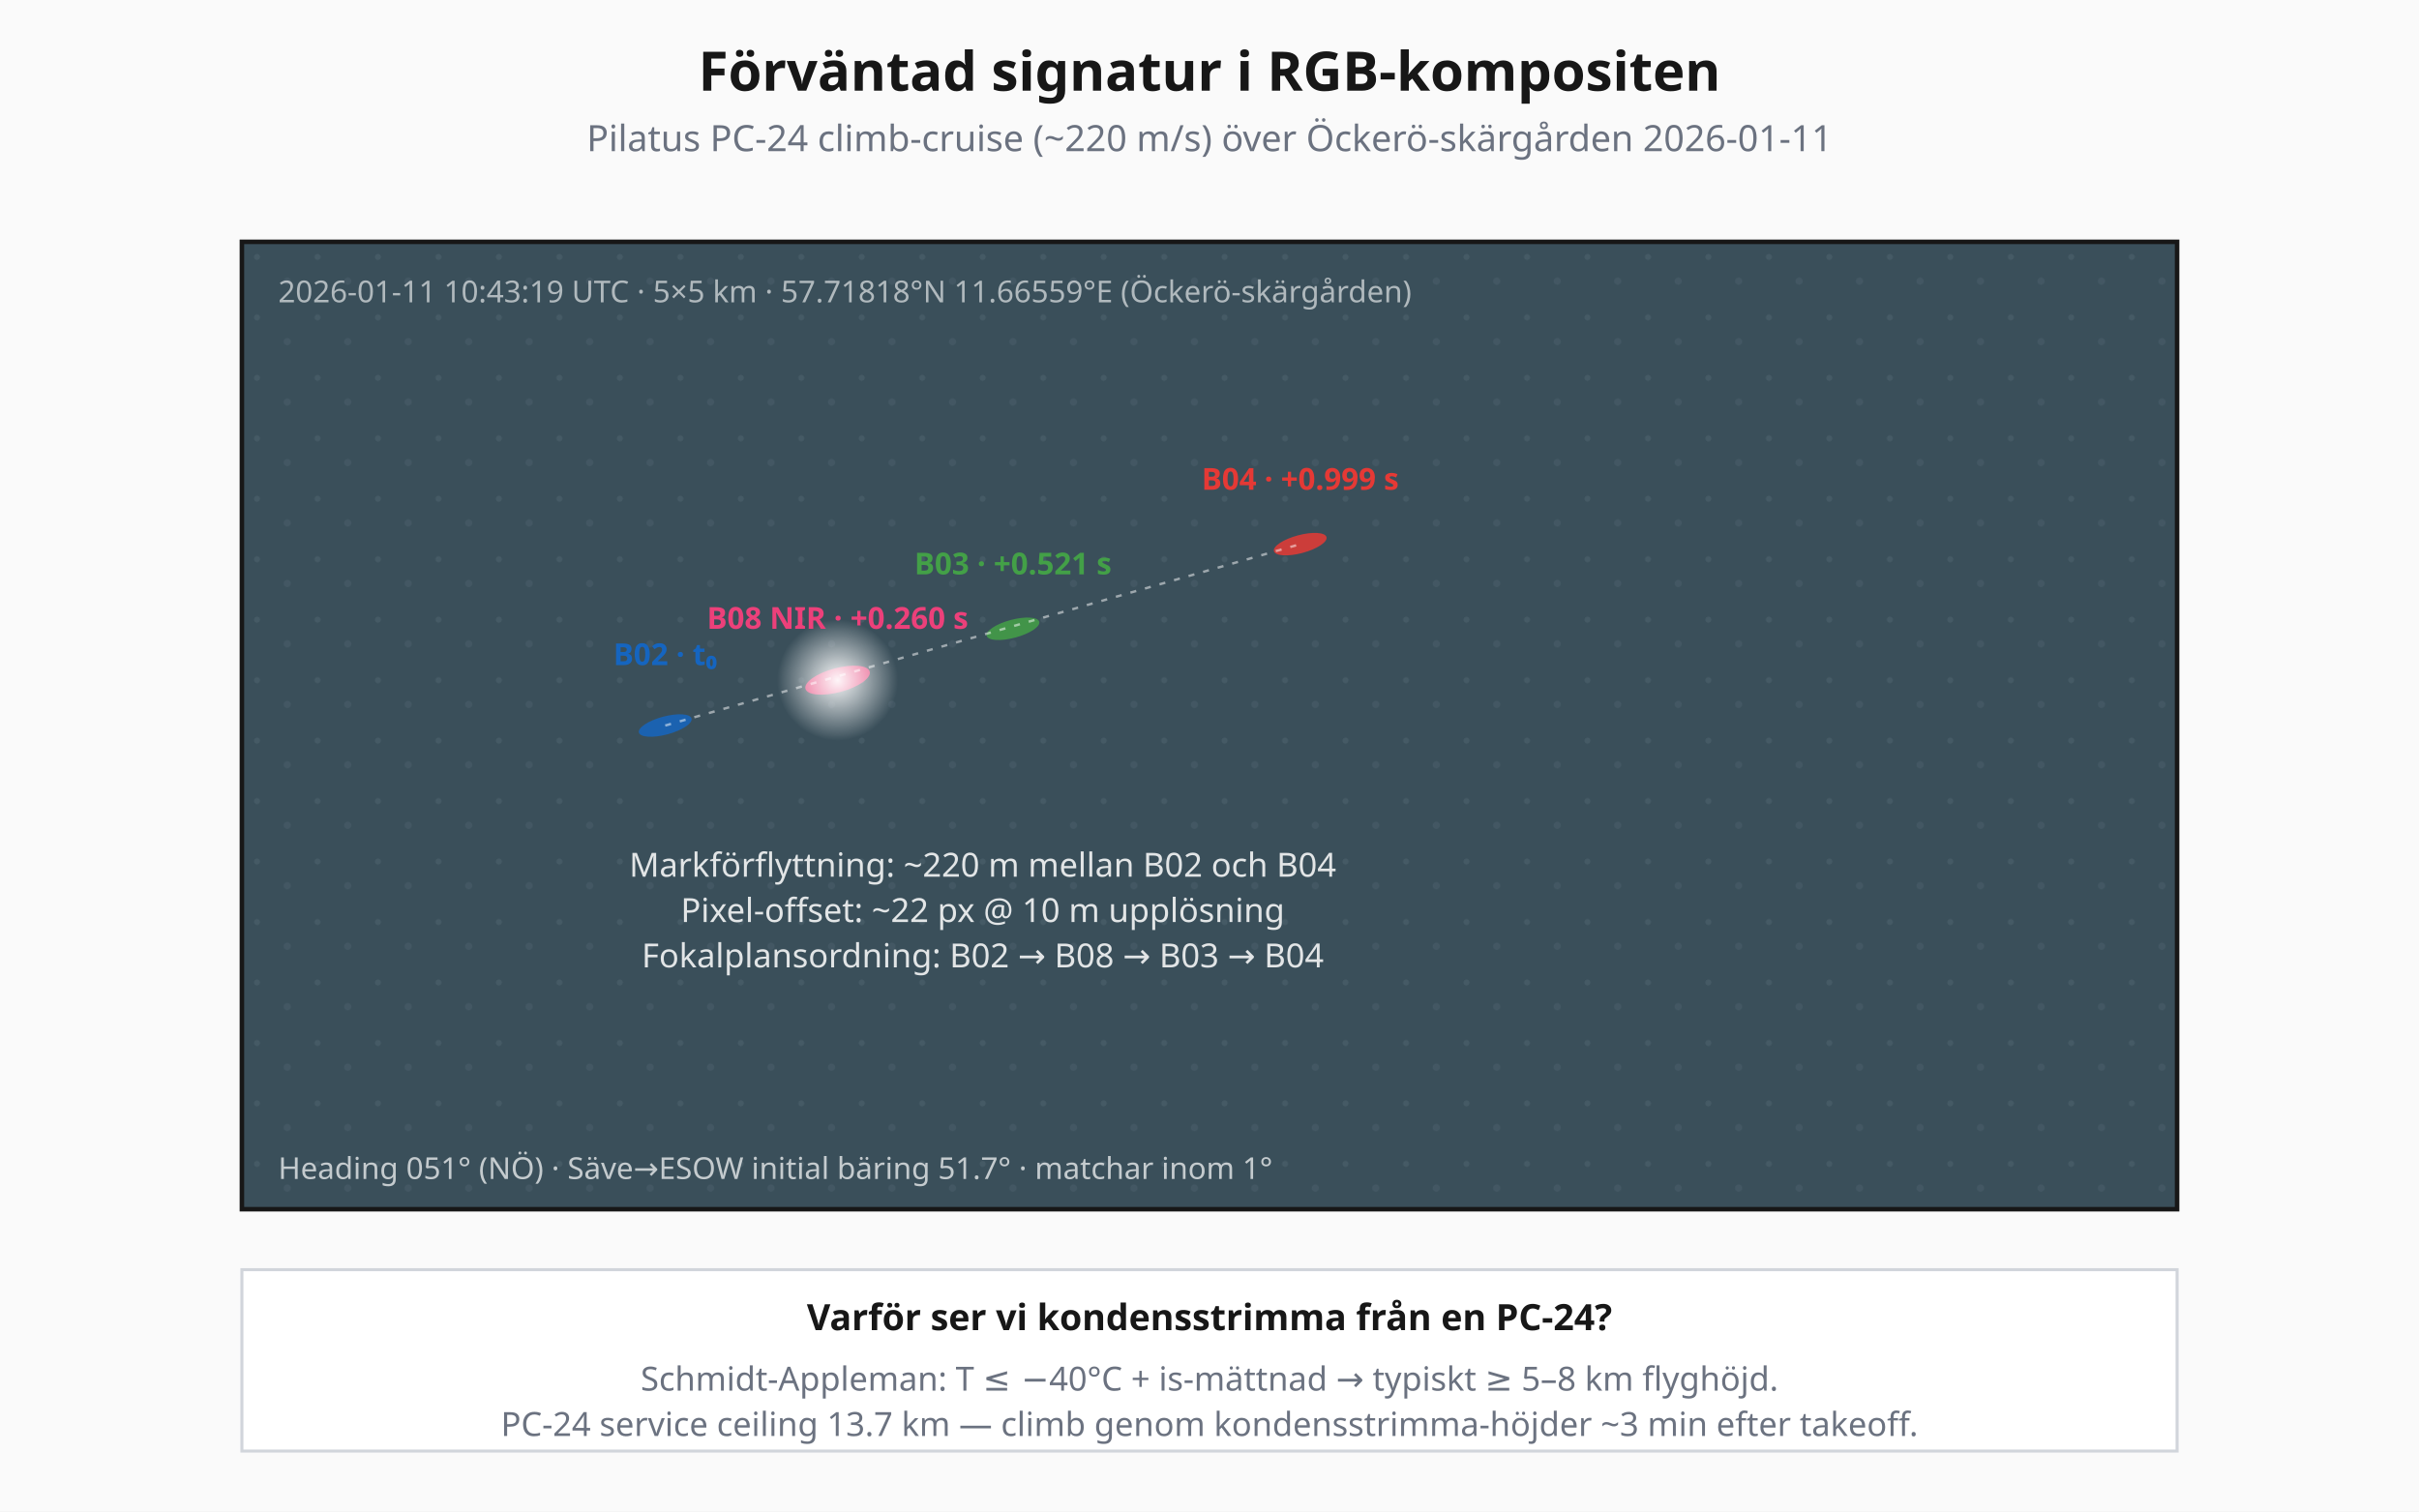
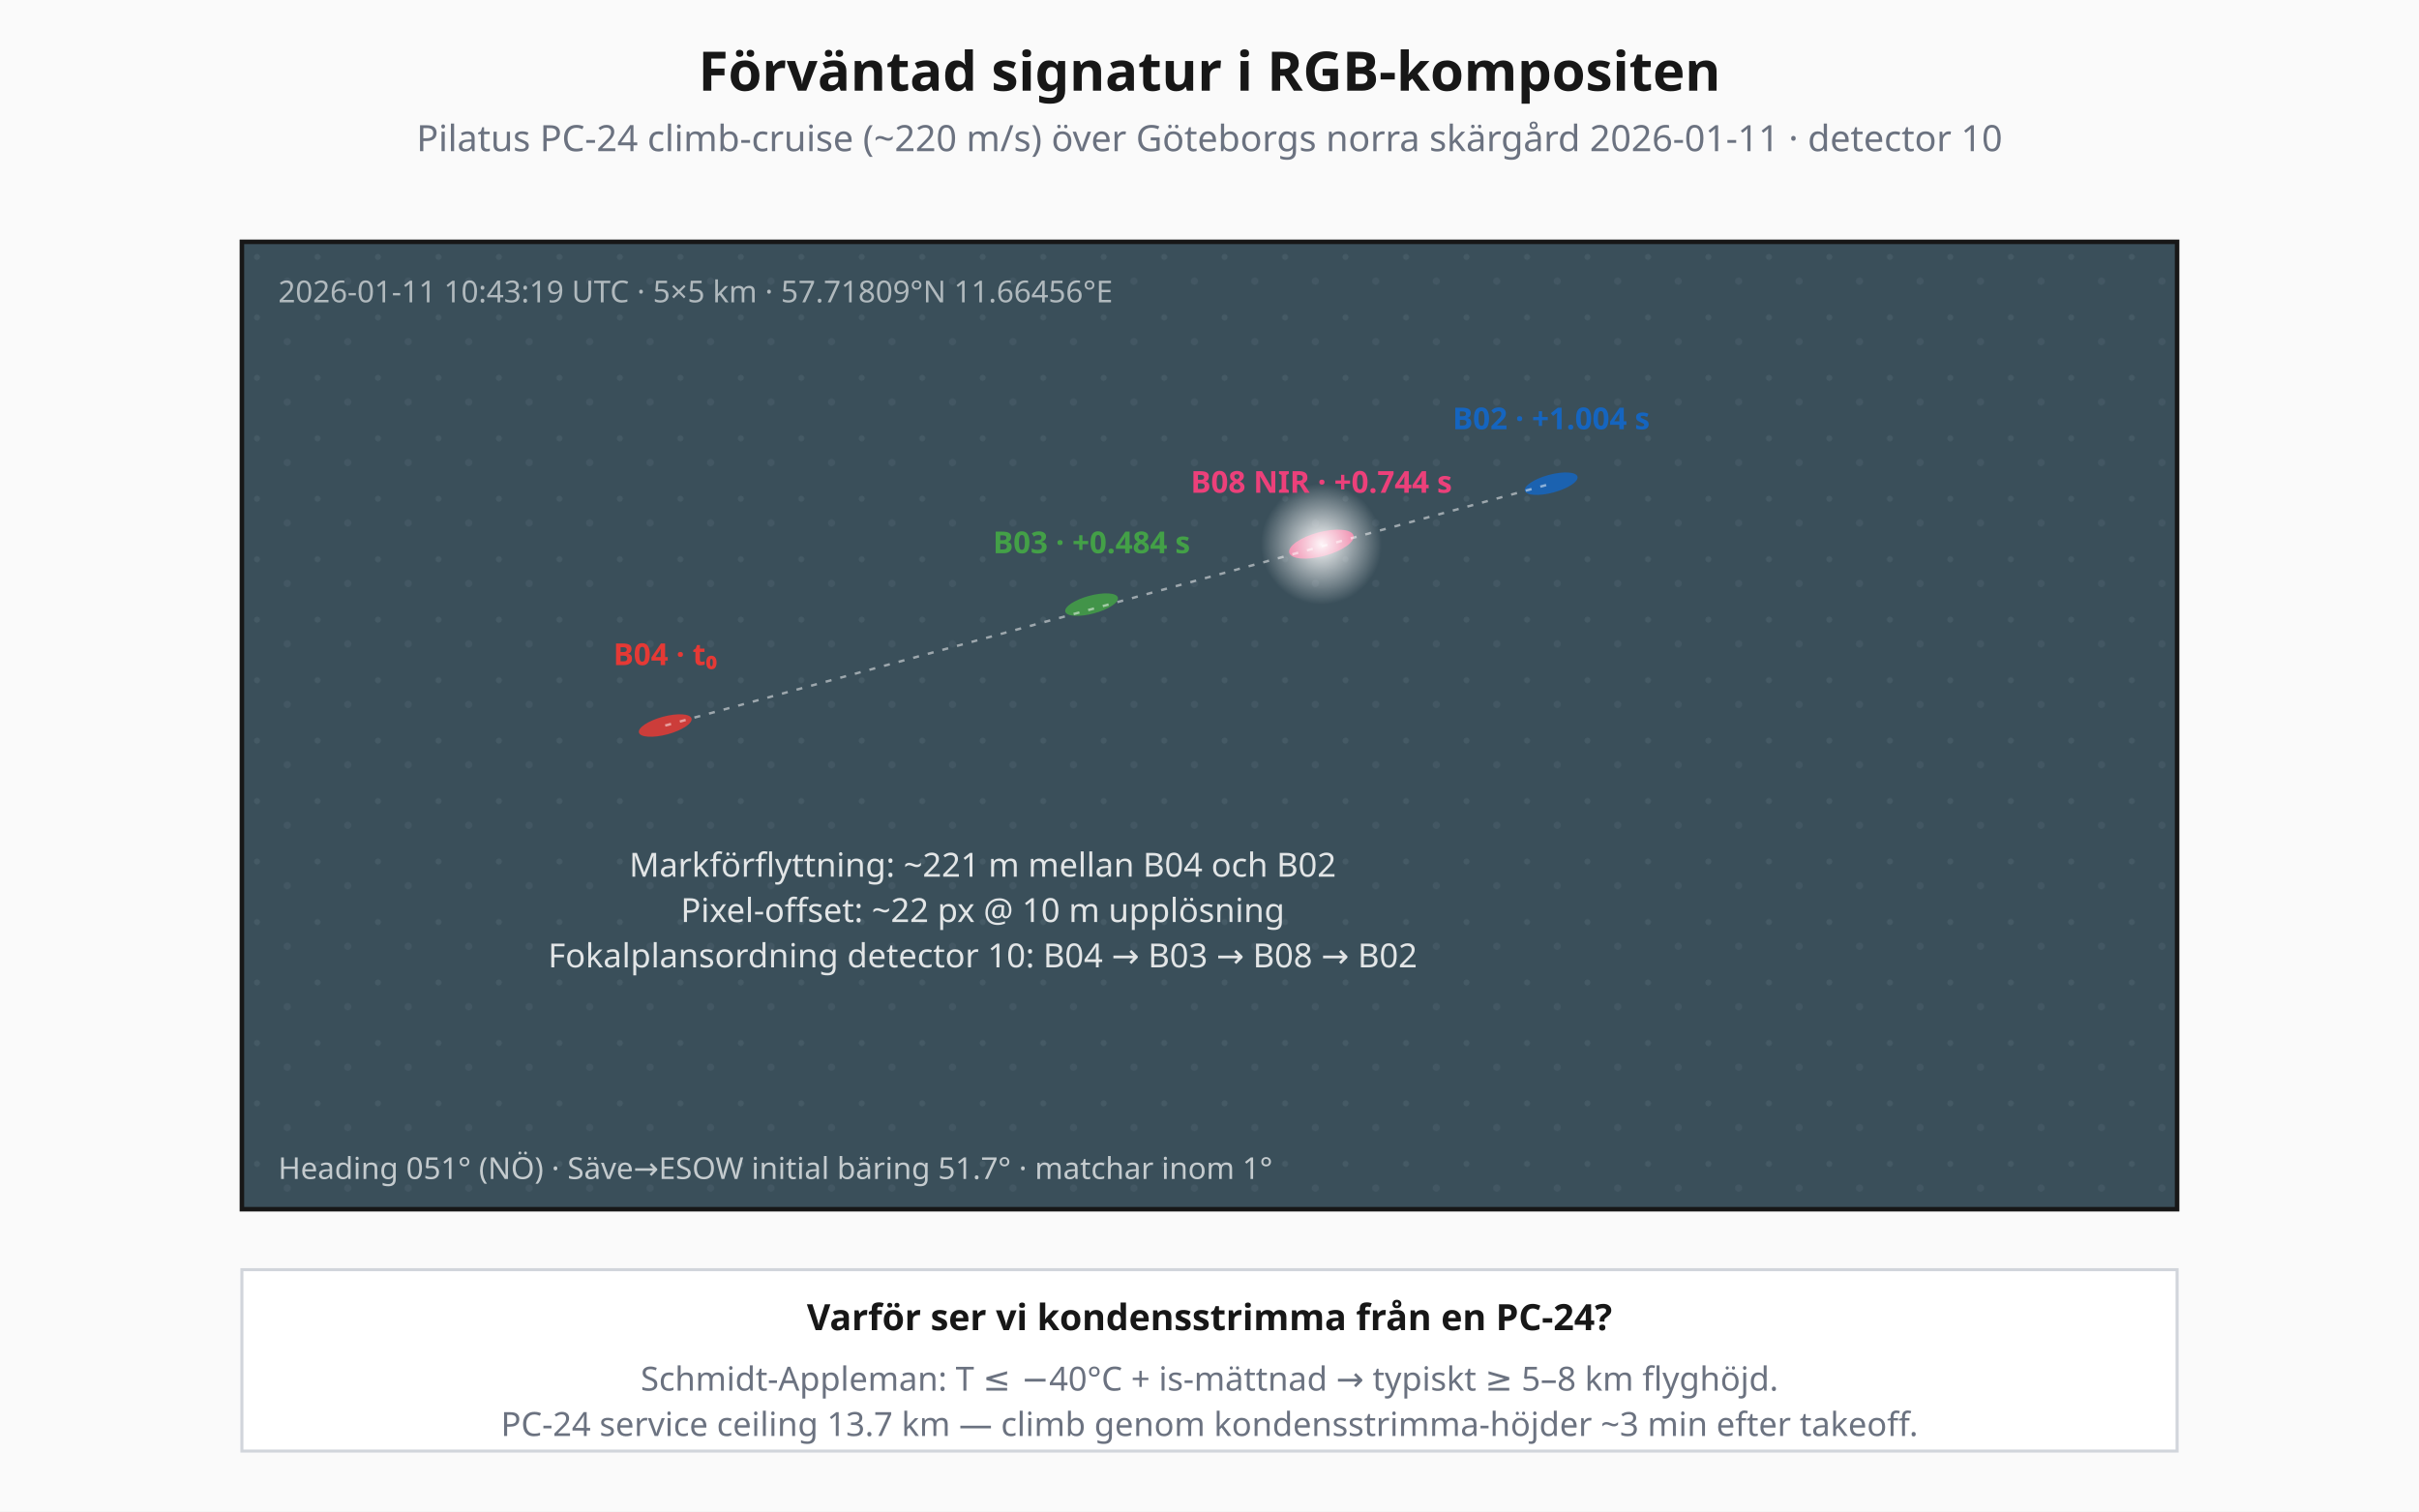
<svg xmlns="http://www.w3.org/2000/svg" viewBox="0 0 800 500" font-family="Space Grotesk, system-ui, sans-serif">
  <defs>
    <radialGradient id="aircraft-glow">
      <stop offset="0%" stop-color="#fff" stop-opacity="0.95" />
      <stop offset="100%" stop-color="#fff" stop-opacity="0" />
    </radialGradient>
    <pattern id="winterland" patternUnits="userSpaceOnUse" width="20" height="20">
      <rect width="20" height="20" fill="#3a4f5a" />
      <circle cx="5" cy="5" r="1" fill="#506570" opacity="0.5" />
      <circle cx="15" cy="13" r="1.2" fill="#506570" opacity="0.4" />
    </pattern>
  </defs>
  <rect width="800" height="500" fill="#fafafa" />
  <text x="400" y="30" text-anchor="middle" font-size="18" font-weight="600" fill="#171717">Förväntad signatur i RGB-kompositen</text>
-   <text x="400" y="50" text-anchor="middle" font-size="12" fill="#6b7280">Pilatus PC-24 climb-cruise (~220 m/s) över Öckerö-skärgården 2026-01-11</text>
+   <text x="400" y="50" text-anchor="middle" font-size="12" fill="#6b7280">Pilatus PC-24 climb-cruise (~220 m/s) över Göteborgs norra skärgård 2026-01-11 · detector 10</text>
  <rect x="80" y="80" width="640" height="320" fill="url(#winterland)" stroke="#171717" stroke-width="1.5" />
-   <text x="92" y="100" font-size="10" fill="#fff" opacity="0.6">2026-01-11 10:43:19 UTC · 5×5 km · 57.71818°N 11.66559°E (Öckerö-skärgården)</text>
-   <ellipse cx="220" cy="240" rx="9" ry="3" fill="#1565c0" opacity="0.85" transform="rotate(-15 220 240)" />
-   <text x="220" y="220" text-anchor="middle" font-size="10" font-weight="600" fill="#1565c0">B02 · t₀</text>
-   <ellipse cx="277" cy="225" rx="11" ry="4" fill="#ec407a" opacity="0.95" transform="rotate(-15 277 225)" />
-   <circle cx="277" cy="225" r="20" fill="url(#aircraft-glow)" />
-   <text x="277" y="208" text-anchor="middle" font-size="10" font-weight="600" fill="#ec407a">B08 NIR · +0.260 s</text>
-   <ellipse cx="335" cy="208" rx="9" ry="3" fill="#43a047" opacity="0.85" transform="rotate(-15 335 208)" />
-   <text x="335" y="190" text-anchor="middle" font-size="10" font-weight="600" fill="#43a047">B03 · +0.521 s</text>
-   <ellipse cx="430" cy="180" rx="9" ry="3" fill="#e53935" opacity="0.85" transform="rotate(-15 430 180)" />
-   <text x="430" y="162" text-anchor="middle" font-size="10" font-weight="600" fill="#e53935">B04 · +0.999 s</text>
-   <line x1="220" y1="240" x2="430" y2="180" stroke="#fff" stroke-width="0.8" stroke-dasharray="2,3" opacity="0.5" />
-   <text x="325" y="290" text-anchor="middle" font-size="11" fill="#fff" opacity="0.85">Markförflyttning: ~220 m mellan B02 och B04</text>
+   <text x="92" y="100" font-size="10" fill="#fff" opacity="0.6">2026-01-11 10:43:19 UTC · 5×5 km · 57.71809°N 11.66456°E</text>
+   <ellipse cx="220" cy="240" rx="9" ry="3" fill="#e53935" opacity="0.85" transform="rotate(-15 220 240)" />
+   <text x="220" y="220" text-anchor="middle" font-size="10" font-weight="600" fill="#e53935">B04 · t₀</text>
+   <ellipse cx="361" cy="200" rx="9" ry="3" fill="#43a047" opacity="0.85" transform="rotate(-15 361 200)" />
+   <text x="361" y="183" text-anchor="middle" font-size="10" font-weight="600" fill="#43a047">B03 · +0.484 s</text>
+   <ellipse cx="437" cy="180" rx="11" ry="4" fill="#ec407a" opacity="0.95" transform="rotate(-15 437 180)" />
+   <circle cx="437" cy="180" r="20" fill="url(#aircraft-glow)" />
+   <text x="437" y="163" text-anchor="middle" font-size="10" font-weight="600" fill="#ec407a">B08 NIR · +0.744 s</text>
+   <ellipse cx="513" cy="160" rx="9" ry="3" fill="#1565c0" opacity="0.85" transform="rotate(-15 513 160)" />
+   <text x="513" y="142" text-anchor="middle" font-size="10" font-weight="600" fill="#1565c0">B02 · +1.004 s</text>
+   <line x1="220" y1="240" x2="513" y2="160" stroke="#fff" stroke-width="0.8" stroke-dasharray="2,3" opacity="0.5" />
+   <text x="325" y="290" text-anchor="middle" font-size="11" fill="#fff" opacity="0.85">Markförflyttning: ~221 m mellan B04 och B02</text>
  <text x="325" y="305" text-anchor="middle" font-size="11" fill="#fff" opacity="0.85">Pixel-offset: ~22 px @ 10 m upplösning</text>
-   <text x="325" y="320" text-anchor="middle" font-size="11" fill="#fff" opacity="0.85">Fokalplansordning: B02 → B08 → B03 → B04</text>
+   <text x="325" y="320" text-anchor="middle" font-size="11" fill="#fff" opacity="0.85">Fokalplansordning detector 10: B04 → B03 → B08 → B02</text>
  <text x="92" y="390" font-size="10" fill="#fff" opacity="0.7">Heading 051° (NÖ) · Säve→ESOW initial bäring 51.7° · matchar inom 1°</text>
  <g transform="translate(80, 420)">
    <rect x="0" y="0" width="640" height="60" fill="#fff" stroke="#d1d5db" />
    <text x="320" y="20" text-anchor="middle" font-size="12" font-weight="600" fill="#171717">Varför ser vi kondensstrimma från en PC-24?</text>
    <text x="320" y="40" text-anchor="middle" font-size="11" fill="#6b7280">Schmidt-Appleman: T ≤ −40°C + is-mättnad → typiskt ≥ 5–8 km flyghöjd.</text>
    <text x="320" y="55" text-anchor="middle" font-size="11" fill="#6b7280">PC-24 service ceiling 13.7 km — climb genom kondensstrimma-höjder ~3 min efter takeoff.</text>
  </g>
</svg>
